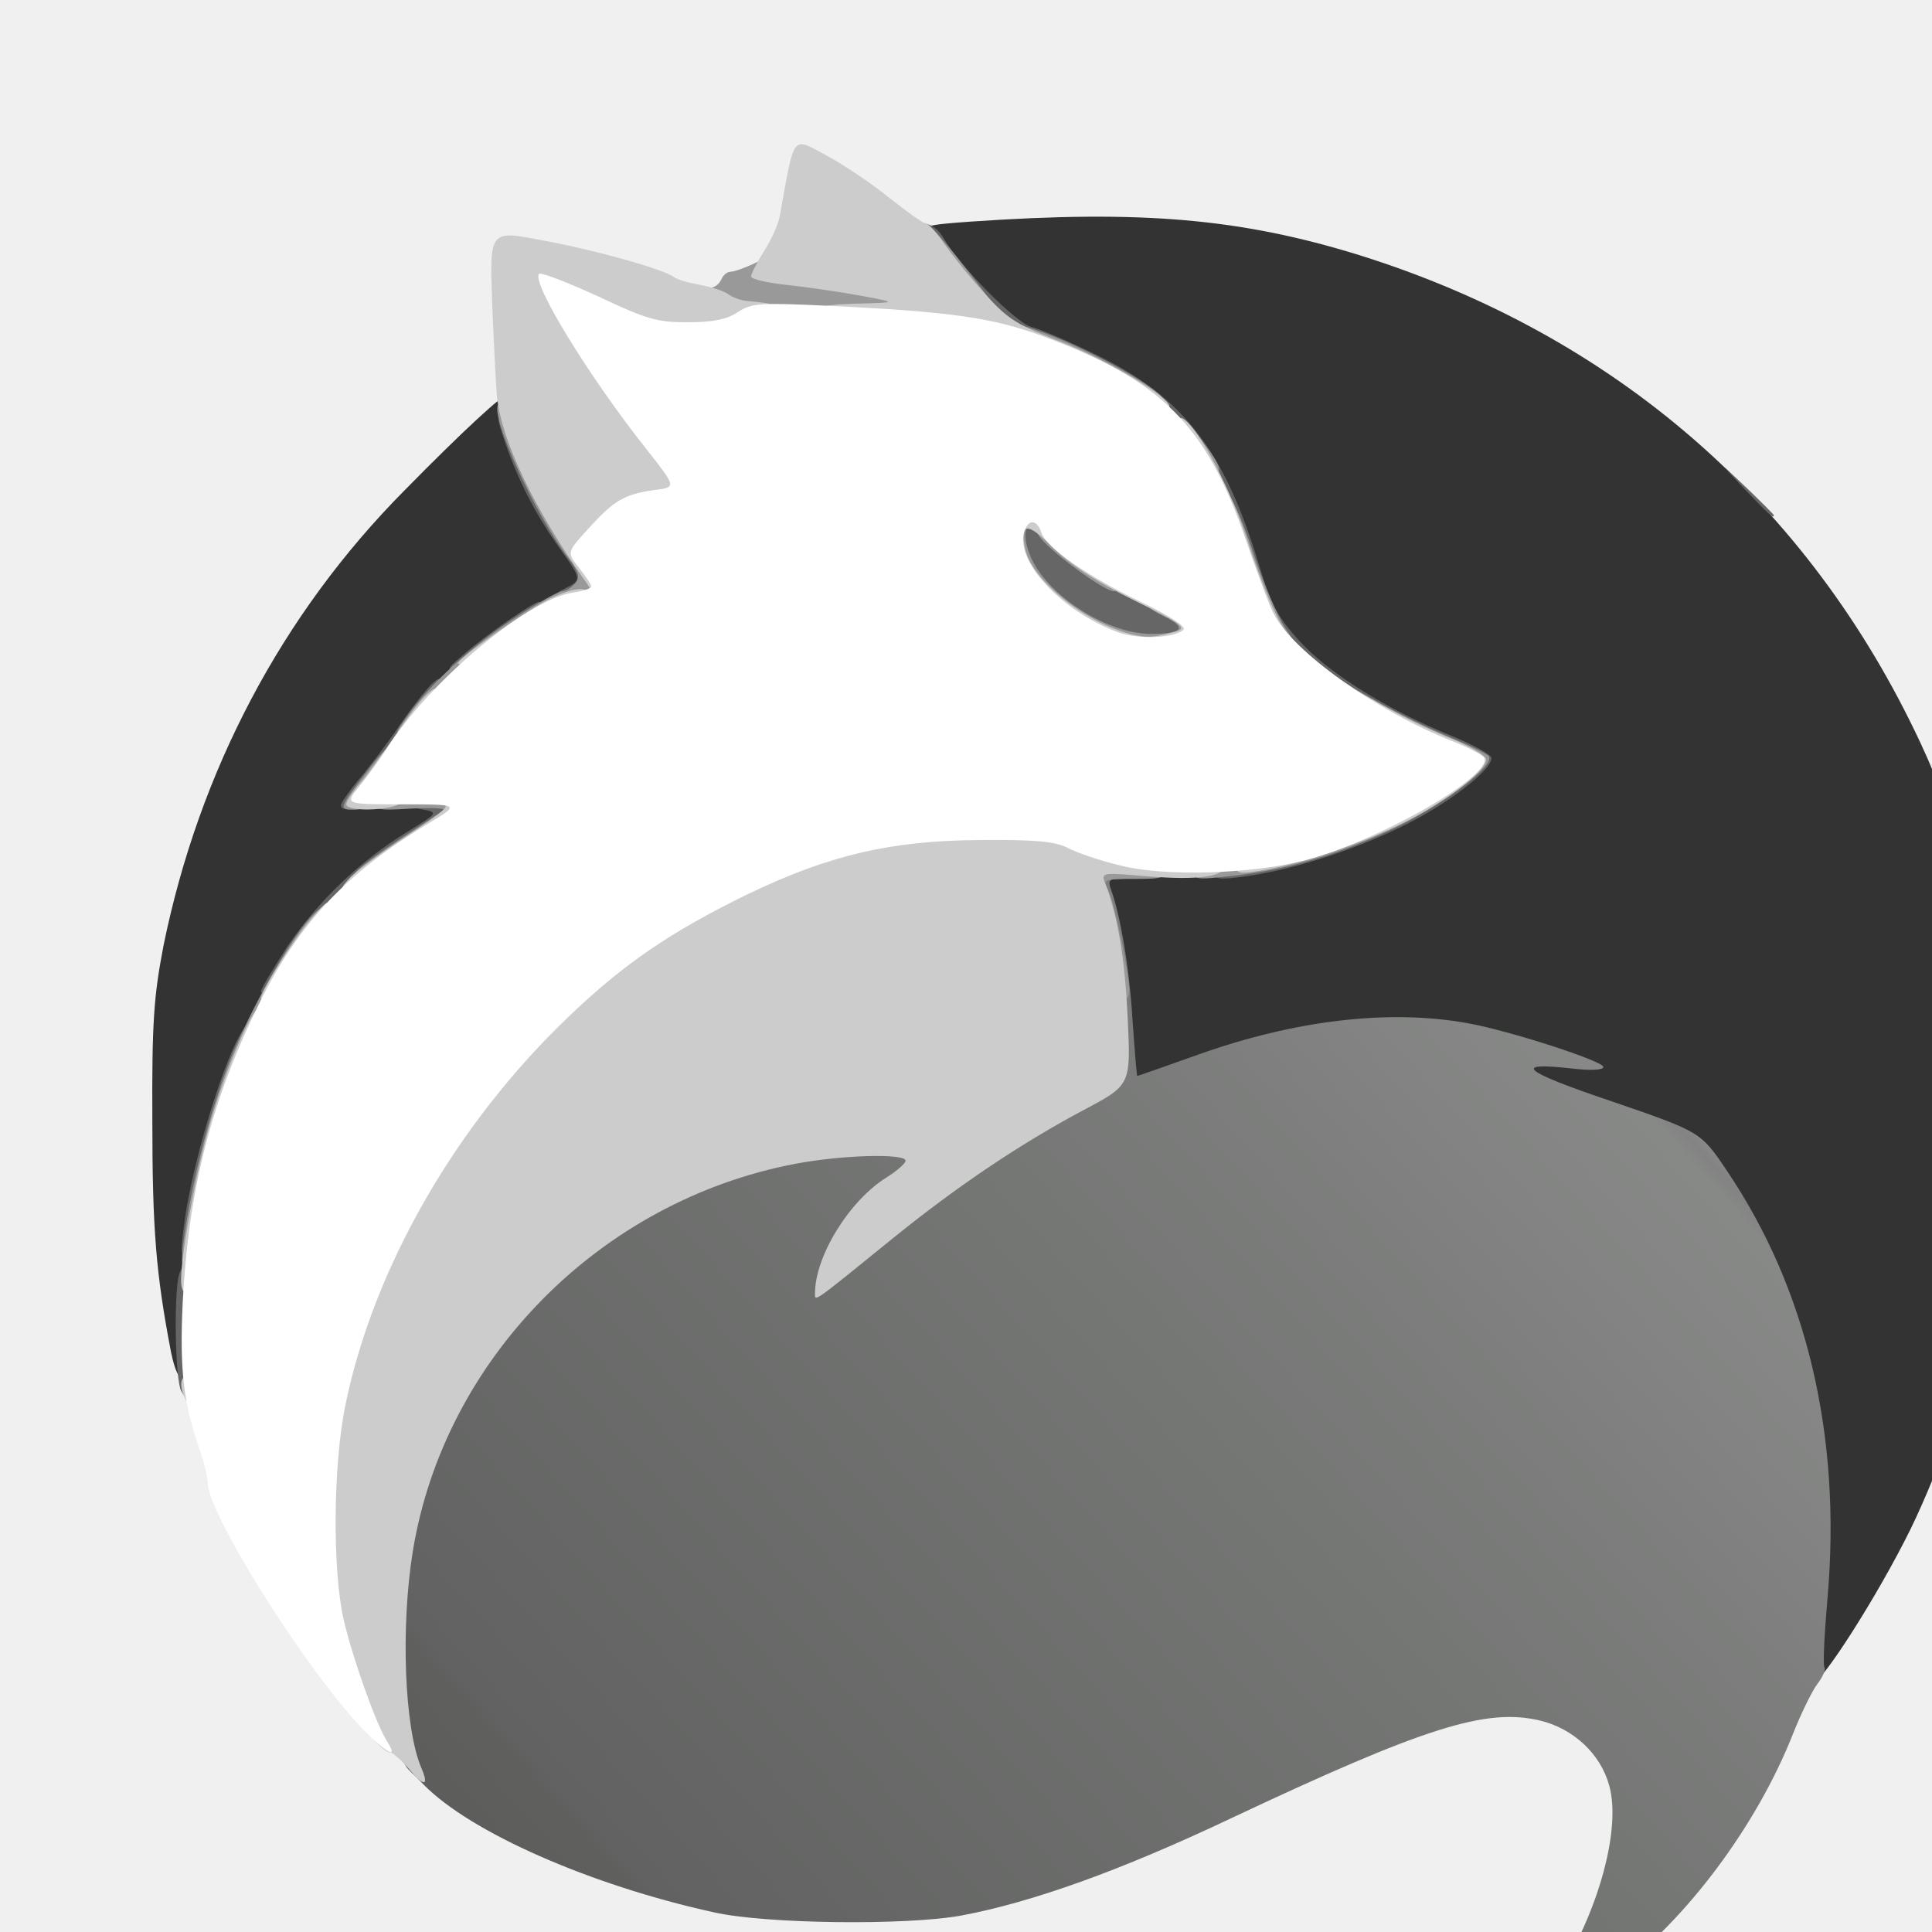
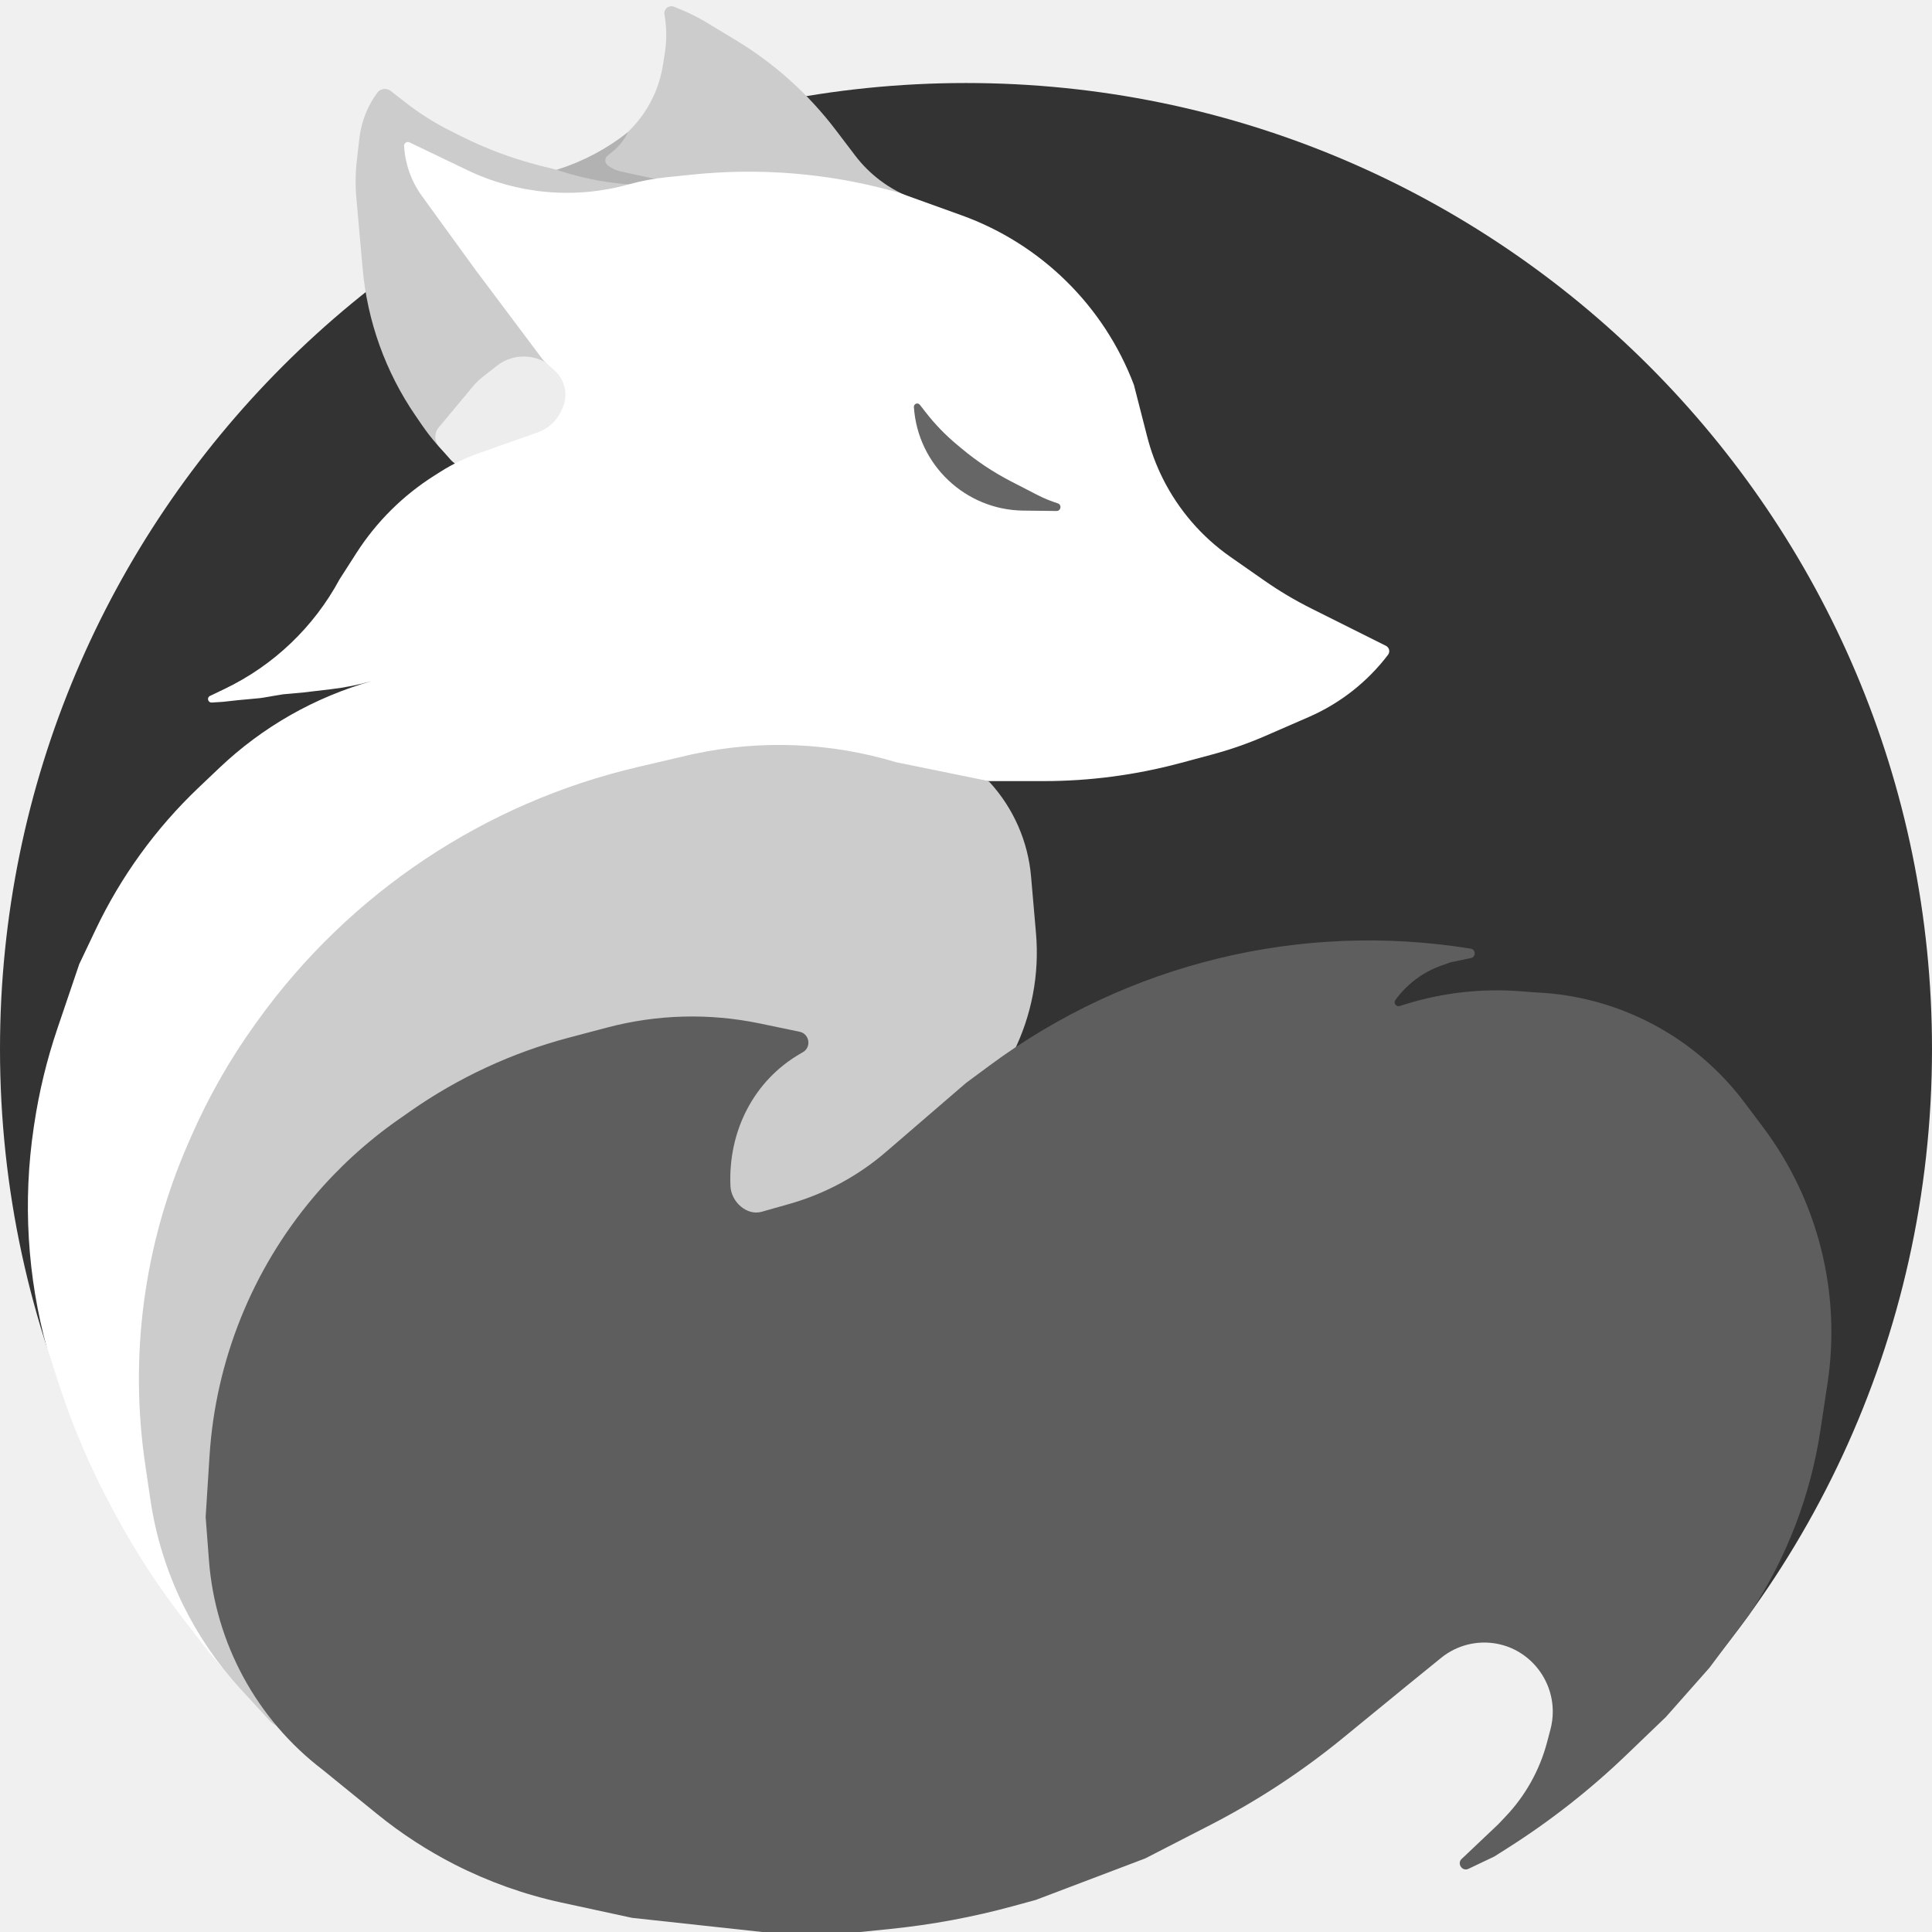
- <svg xmlns="http://www.w3.org/2000/svg" id="elysia" style="transform: matrix(1.11388, 0, 0, 1.11388, 0, 0); transform-origin: 50% 50%; cursor: move; transition: transform 200ms ease-in-out 0s;" width="404" height="404" viewBox="0 0 4040 4040">
-   <defs>
-     <linearGradient id="lg49Wzb3keZ6qnZe" gradientUnits="userSpaceOnUse" x1="75%" y1="45%" x2="25%" y2="90%">
-       <stop offset="0%" style="stop-color:rgb(141,142,141);" />
-       <stop offset="1%" style="stop-color:rgb(139,140,139);" />
-       <stop offset="2%" style="stop-color:rgb(138,140,138);" />
-       <stop offset="3%" style="stop-color:rgb(138,139,138);" />
-       <stop offset="4%" style="stop-color:rgb(130,131,130);" />
-       <stop offset="5%" style="stop-color:rgb(135,137,135);" />
-       <stop offset="12%" style="stop-color:rgb(132,133,132);" />
-       <stop offset="13%" style="stop-color:rgb(131,133,131);" />
-       <stop offset="14%" style="stop-color:rgb(131,132,131);" />
-       <stop offset="24%" style="stop-color:rgb(125,126,125);" />
-       <stop offset="25%" style="stop-color:rgb(124,126,124);" />
-       <stop offset="26%" style="stop-color:rgb(124,125,124);" />
-       <stop offset="28%" style="stop-color:rgb(123,124,123);" />
-       <stop offset="29%" style="stop-color:rgb(122,124,122);" />
-       <stop offset="30%" style="stop-color:rgb(122,123,122);" />
-       <stop offset="31%" style="stop-color:rgb(121,123,121);" />
-       <stop offset="37%" style="stop-color:rgb(119,120,119);" />
-       <stop offset="38%" style="stop-color:rgb(118,120,118);" />
-       <stop offset="92%" style="stop-color:rgb(97,98,97);" />
-       <stop offset="93%" style="stop-color:rgb(95,96,94);" />
-       <stop offset="94%" style="stop-color:rgb(95,95,94);" />
-       <stop offset="98%" style="stop-color:rgb(93,94,92);" />
-       <stop offset="100%" style="stop-color:rgb(93,93,93);" />
-     </linearGradient>
-   </defs>
-   <g id="l1uvXnPAsi8OuUhr5DBAbjs" fill="rgb(0,0,0)" style="transform: none;">
-     <g style="transform: none;" />
-   </g>
-   <g id="l7DNMC32d4dX9mwxWyENA38" fill="rgb(51,51,51)" style="transform: none;">
-     <g style="transform: none;">
-       <path id="p7TRbHXt7" d="M3390 3118 c1 -24 5 -88 10 -143 24 -264 -44 -534 -188 -747 -49 -73 -49 -73 -215 -128 -166 -55 -166 -55 -167 -92 0 -36 -1 -37 -52 -48 -155 -34 -306 -19 -499 50 -62 22 -127 40 -144 40 -32 0 -32 0 -39 -109 -3 -60 -15 -144 -26 -186 -36 -140 -44 -132 133 -138 167 -5 243 -22 374 -82 86 -40 168 -94 156 -104 -4 -4 -33 -18 -63 -30 -96 -38 -208 -111 -260 -167 -42 -46 -54 -70 -76 -142 -73 -243 -178 -358 -399 -437 -27 -10 -67 -34 -88 -54 -57 -53 -117 -135 -117 -158 0 -19 8 -21 93 -27 319 -22 506 -6 729 63 479 150 843 466 1053 915 147 314 191 715 119 1076 -23 118 -81 285 -137 400 -61 124 -167 290 -184 290 -9 0 -13 -15 -13 -42z" />
-       <path id="p16vV07wks" d="M321 2538 c-28 -146 -35 -229 -35 -433 -1 -188 3 -236 21 -330 67 -328 222 -622 452 -854 110 -112 185 -181 195 -181 2 0 12 24 22 53 22 69 64 150 108 212 24 33 36 61 36 82 0 30 -5 35 -58 62 -118 60 -213 144 -301 269 -51 72 -51 72 19 72 70 0 70 0 70 34 0 30 -6 37 -45 60 -25 15 -72 50 -106 77 -196 164 -338 527 -339 867 0 47 -3 62 -14 62 -10 0 -18 -18 -25 -52z" />
-       <path id="p1Ap2rGZEr" d="M2180 1175 c0 -33 2 -35 35 -35 33 0 35 2 35 35 0 33 -2 35 -35 35 -33 0 -35 -2 -35 -35z" />
-       <path id="p1FIExP7Yc" d="M1900 995 c0 -33 2 -35 35 -35 33 0 35 2 35 35 0 33 -2 35 -35 35 -33 0 -35 -2 -35 -35z" />
-     </g>
-   </g>
-   <g id="luTOAZVg2KnOoamJAkLKU5" fill="rgb(102,102,102)" style="transform: none;">
-     <g style="transform: none;">
-       <path id="pG1Nih9Db" d="M2911 3730 c85 -125 134 -292 110 -378 -16 -59 -67 -107 -130 -122 -101 -24 -216 12 -581 184 -207 98 -372 157 -505 182 -103 19 -368 16 -465 -6 -232 -51 -457 -150 -545 -240 -50 -51 -50 -51 -50 -248 0 -155 4 -213 18 -274 18 -78 18 -78 53 -78 26 0 34 4 34 18 1 14 5 12 23 -9 142 -169 182 -215 187 -219 3 -3 42 -48 85 -100 77 -93 78 -95 52 -98 -23 -3 -27 -8 -27 -38 0 -24 5 -34 15 -34 8 0 15 -4 15 -9 0 -11 98 -54 181 -79 82 -25 249 -45 306 -36 40 6 43 8 42 38 0 26 -8 36 -46 61 -26 17 -58 46 -72 65 -29 39 -23 36 60 -32 73 -59 257 -179 343 -223 78 -40 78 -40 73 -145 -3 -58 -13 -130 -22 -160 -9 -30 -19 -72 -22 -92 -5 -38 -5 -38 30 -38 22 0 37 6 41 15 4 10 -1 15 -15 15 -16 0 -19 4 -14 18 18 48 35 148 41 245 4 59 8 107 9 107 1 0 52 -18 114 -40 182 -65 359 -86 507 -59 78 14 254 71 254 82 0 6 -25 7 -58 3 -116 -13 -94 5 75 62 166 57 166 57 215 130 150 222 215 497 189 800 -6 68 -9 127 -6 132 3 4 -3 18 -13 31 -10 13 -31 56 -46 94 -68 172 -199 348 -336 450 -33 25 -143 85 -155 85 -3 0 13 -27 36 -60z m434 -1211 c-21 -82 -125 -297 -147 -307 -5 -2 -8 -9 -8 -15 0 -7 -10 -18 -22 -26 -36 -23 -298 -111 -352 -119 -51 -7 -51 -7 -51 -49 0 -42 0 -42 -64 -49 -91 -10 -223 1 -311 26 -93 26 -231 80 -226 89 8 12 208 105 275 128 25 8 96 37 156 65 141 63 143 64 320 138 83 34 168 70 190 80 22 10 76 32 120 50 44 17 91 37 105 44 14 7 26 12 28 10 2 -1 -4 -30 -13 -65z" fill="url(#lg49Wzb3keZ6qnZe)" />
-       <path id="pXirdrajZ" d="M340 2611 c-11 -21 -14 -181 -4 -218 4 -13 13 -23 20 -23 11 0 14 26 14 130 0 127 -7 153 -30 111z" />
-       <path id="pGw6VMbFM" d="M345 2304 c16 -133 93 -372 123 -382 21 -7 14 49 -18 129 -30 78 -70 239 -70 284 0 19 -5 25 -21 25 -20 0 -21 -3 -14 -56z" />
-       <path id="pfC6k0o3C" d="M490 1861 c0 -5 23 -43 50 -85 57 -84 135 -159 224 -214 60 -37 60 -37 25 -43 -19 -4 -26 -7 -16 -8 9 0 17 -8 17 -16 0 -11 11 -15 40 -15 39 0 40 1 40 35 0 25 -5 38 -17 42 -10 4 -24 13 -31 20 -7 7 -20 13 -28 13 -8 0 -14 5 -14 10 0 6 -6 10 -14 10 -8 0 -16 7 -20 15 -3 8 -15 15 -26 15 -11 0 -20 6 -20 13 0 16 -82 97 -98 97 -7 0 -12 9 -12 20 0 11 -4 20 -10 20 -5 0 -10 7 -10 15 0 8 -4 15 -9 15 -5 0 -12 11 -15 25 -5 18 -13 25 -31 25 -14 0 -25 -4 -25 -9z" />
-       <path id="ppf1BjxR0" d="M2280 1634 c0 -16 12 -22 68 -31 86 -15 194 -45 208 -58 6 -5 35 -21 65 -35 30 -14 56 -28 57 -32 2 -5 8 -8 13 -8 5 0 17 -8 27 -18 15 -15 16 -21 6 -30 -7 -7 -22 -12 -34 -12 -11 0 -20 -4 -20 -10 0 -5 -9 -10 -19 -10 -30 0 -51 -11 -51 -26 0 -8 -10 -14 -24 -14 -14 0 -31 -6 -38 -14 -8 -7 -24 -17 -36 -20 -12 -4 -22 -14 -22 -22 0 -8 -8 -14 -18 -14 -20 0 -72 -49 -72 -68 0 -7 -4 -12 -10 -12 -5 0 -10 -13 -10 -30 0 -18 -5 -30 -13 -30 -12 0 -57 -130 -57 -165 0 -8 -4 -15 -9 -15 -5 0 -17 -20 -28 -45 -10 -25 -21 -45 -25 -45 -5 0 -8 -9 -8 -20 0 -11 -6 -20 -13 -20 -16 0 -67 -52 -67 -68 0 -7 -9 -12 -20 -12 -11 0 -20 -4 -20 -8 0 -4 -16 -14 -35 -21 -19 -7 -35 -19 -35 -27 0 -9 -11 -14 -30 -14 -16 0 -30 -3 -30 -8 0 -4 -23 -13 -52 -20 -59 -14 -108 -54 -108 -88 0 -16 -7 -24 -22 -26 -15 -2 -24 -11 -26 -25 -2 -13 -10 -23 -18 -23 -8 0 -14 -7 -14 -15 0 -8 -4 -15 -10 -15 -5 0 -10 -9 -10 -20 0 -30 33 -25 52 8 31 53 137 160 165 166 16 4 70 27 121 52 163 79 241 180 306 396 22 72 34 96 76 142 56 61 166 129 284 177 42 17 76 36 76 42 0 24 -87 90 -173 131 -96 46 -205 80 -294 92 -48 6 -53 5 -53 -12z" />
-       <path id="pr4xFAqDe" d="M640 1512 c0 -5 15 -26 33 -48 18 -21 54 -68 79 -105 25 -36 53 -71 62 -78 14 -12 16 -9 16 24 0 28 -5 38 -20 42 -11 3 -20 14 -20 24 0 11 -4 19 -10 19 -5 0 -10 7 -10 15 0 8 -4 15 -10 15 -5 0 -10 7 -10 15 0 8 -9 15 -20 15 -15 0 -20 7 -20 25 0 14 -8 29 -19 35 -24 12 -51 13 -51 2z" />
-       <path id="piI8lhrzO" d="M870 1229 c42 -37 132 -99 142 -99 5 0 8 11 8 25 0 16 -6 25 -15 25 -8 0 -15 5 -15 10 0 6 -7 10 -15 10 -8 0 -15 5 -15 10 0 6 -11 10 -25 10 -18 0 -25 5 -25 20 0 17 -7 20 -37 20 -38 -1 -38 -1 -3 -31z" />
-       <path id="pLNYPgLBQ" d="M2034 1195 c-109 -55 -168 -152 -138 -229 10 -27 68 -21 84 8 17 32 77 74 178 125 82 41 82 41 82 81 0 40 0 40 -78 40 -63 0 -87 -5 -128 -25z" />
-       <path id="pzth9RtLT" d="M1030 1130 c0 -5 14 -17 30 -25 33 -17 34 -15 -16 -85 -39 -56 -71 -118 -95 -187 -18 -53 -18 -53 6 -53 19 0 25 8 36 50 7 28 16 50 20 50 4 0 15 20 26 45 10 25 21 45 26 45 4 0 7 7 7 15 0 8 5 15 10 15 6 0 10 9 10 20 0 11 7 20 15 20 10 0 15 11 15 35 0 19 -4 35 -10 35 -5 0 -10 7 -10 15 0 10 -11 15 -35 15 -19 0 -35 -4 -35 -10z" />
-       <path id="pvyiyfUuT" d="M3275 918 c-50 -53 -50 -53 3 -3 28 27 52 51 52 52 0 8 -9 -1 -55 -49z" />
-     </g>
-   </g>
-   <g id="l4eB1JaOfptOmbEpZRWbG7O" fill="rgb(153,153,153)" style="transform: none;">
-     <g style="transform: none;">
-       <path id="p1Es6ebkLB" d="M766 3321 c-37 -41 -48 -272 -21 -439 69 -426 448 -742 891 -742 94 0 94 0 94 35 0 24 -7 41 -22 53 -59 48 -98 85 -98 95 0 6 7 1 16 -11 8 -12 21 -22 27 -22 7 0 18 -9 25 -20 7 -11 16 -20 22 -20 5 0 21 -11 36 -25 15 -14 33 -25 40 -25 8 0 14 -4 14 -9 0 -16 295 -191 322 -191 4 0 8 7 8 15 0 20 7 19 86 -13 156 -64 224 -77 409 -77 169 1 171 1 275 37 105 36 105 36 2 37 -106 1 -130 14 -45 24 27 3 116 29 198 59 150 53 150 53 188 108 63 92 125 229 152 339 14 57 24 111 22 120 -4 13 -5 13 -6 -2 0 -10 -6 -15 -12 -12 -5 4 -33 -4 -62 -18 -29 -14 -88 -40 -132 -57 -44 -17 -98 -40 -120 -50 -22 -10 -107 -46 -190 -80 -177 -74 -179 -75 -320 -138 -60 -28 -131 -57 -156 -65 -44 -15 -115 -47 -243 -109 -32 -15 -65 -28 -73 -28 -9 0 -13 -6 -10 -14 4 -10 1 -13 -8 -9 -8 3 -12 10 -8 16 3 6 1 7 -6 3 -24 -15 -271 147 -450 297 -45 37 -83 67 -86 67 -6 0 4 -54 16 -97 15 -49 65 -111 115 -142 44 -29 44 -29 15 -33 -84 -12 -337 41 -327 69 3 7 2 13 -3 13 -4 0 -28 28 -52 62 -39 56 -183 235 -199 248 -3 3 -32 37 -65 75 -189 226 -223 259 -226 218 -1 -10 -7 11 -15 47 -17 82 -17 263 0 358 7 39 9 72 6 72 -4 0 -14 -8 -24 -19z" fill="url(#lg49Wzb3keZ6qnZe)" />
-       <path id="pKUGMbz3t" d="M345 2328 c14 -105 47 -234 85 -333 41 -104 122 -245 160 -280 21 -19 21 -19 18 20 -2 33 -7 41 -25 43 -18 3 -23 10 -23 33 0 19 -5 29 -15 29 -8 0 -15 9 -15 20 0 24 -41 110 -52 110 -4 0 -8 11 -8 25 0 14 -4 25 -10 25 -5 0 -10 7 -10 15 0 8 -12 54 -26 102 -14 49 -30 123 -37 166 -9 65 -14 77 -30 77 -17 0 -18 -5 -12 -52z" />
-       <path id="p1FC4sbH9n" d="M2080 1847 c0 -18 -9 -67 -20 -108 -11 -41 -20 -86 -20 -101 0 -28 0 -28 75 -28 68 0 75 2 75 20 0 18 -7 20 -60 20 -58 0 -60 1 -50 20 12 22 40 158 40 191 0 12 -7 19 -20 19 -16 0 -20 -7 -20 -33z" />
-       <path id="pwrYSCkoV" d="M670 1635 c7 -8 45 -36 84 -62 39 -25 74 -49 78 -52 4 -4 -23 -5 -61 -3 -61 4 -70 2 -74 -14 -4 -17 -5 -17 -6 -1 -1 11 -9 17 -26 17 -30 0 -29 -3 25 -73 19 -26 39 -47 44 -47 4 0 6 18 4 40 -4 40 -4 40 69 40 73 0 73 0 73 35 0 24 -5 35 -15 35 -8 0 -15 5 -15 10 0 6 -11 10 -25 10 -16 0 -25 6 -25 15 0 8 -7 15 -15 15 -8 0 -15 5 -15 10 0 6 -9 10 -20 10 -11 0 -20 7 -20 15 0 11 -11 15 -36 15 -31 0 -35 -2 -24 -15z" />
-       <path id="pgENVHpv3" d="M2240 1633 c0 -18 9 -21 69 -27 73 -6 257 -61 279 -83 7 -7 27 -13 43 -13 19 0 29 -5 29 -15 0 -8 7 -15 15 -15 8 0 15 -4 15 -10 0 -5 9 -10 20 -10 11 0 20 -6 20 -14 0 -8 -9 -18 -20 -21 -11 -3 -20 -11 -20 -16 0 -5 -11 -9 -25 -9 -16 0 -25 -6 -25 -15 0 -9 -9 -15 -24 -15 -35 0 -56 -10 -56 -26 0 -8 -10 -14 -25 -14 -15 0 -25 -6 -25 -14 0 -9 -12 -16 -27 -18 -24 -3 -29 -8 -31 -37 -4 -35 -4 -35 30 -9 54 41 153 95 233 129 41 17 77 34 80 39 11 17 -77 85 -170 131 -107 52 -210 83 -318 94 -62 7 -67 6 -67 -12z" />
-       <path id="pRhUb5v6H" d="M762 1348 c41 -60 124 -136 203 -187 43 -28 83 -51 90 -51 7 0 18 -7 25 -15 9 -11 7 -21 -13 -47 -62 -81 -146 -265 -132 -288 3 -6 12 -10 20 -10 15 0 55 109 55 152 0 21 5 28 20 28 13 0 22 9 26 25 3 14 10 25 15 25 5 0 9 7 9 15 0 8 5 15 10 15 6 0 10 9 10 20 0 11 6 20 14 20 17 0 26 22 26 61 0 24 -4 29 -25 29 -25 0 -98 30 -103 43 -2 4 -10 7 -18 7 -8 0 -14 5 -14 10 0 6 -6 10 -14 10 -8 0 -16 7 -20 15 -3 8 -15 15 -26 15 -11 0 -20 6 -20 13 0 19 -63 77 -83 77 -11 0 -17 8 -17 25 0 21 -5 25 -31 25 -30 0 -30 0 -7 -32z" />
-       <path id="pLj20bt0E" d="M2098 1223 c-16 -2 -28 -9 -28 -14 0 -5 -11 -9 -25 -9 -14 0 -25 -4 -25 -10 0 -5 -7 -10 -15 -10 -8 0 -15 -4 -15 -10 0 -5 -6 -10 -13 -10 -14 0 -57 -44 -57 -59 0 -5 -5 -11 -12 -13 -6 -2 -13 -31 -16 -66 -4 -62 -4 -62 42 -62 33 0 46 4 46 14 0 8 7 16 15 20 8 3 15 12 15 21 0 8 9 15 20 15 11 0 20 4 20 9 0 5 11 12 25 15 18 5 25 13 25 31 0 14 -4 25 -9 25 -19 0 -128 -81 -141 -105 -21 -39 -35 -6 -16 38 30 74 144 147 227 147 60 0 68 -12 24 -33 -43 -20 -45 -37 -5 -37 53 0 80 19 80 57 0 30 -3 33 -30 33 -16 0 -30 5 -30 10 0 10 -48 11 -102 3z" />
-       <path id="pQRldIDDx" d="M2380 1209 c0 -6 -7 -17 -15 -25 -8 -9 -15 -26 -15 -39 0 -13 -3 -25 -8 -27 -11 -5 -52 -140 -52 -172 0 -55 25 -19 61 86 19 59 47 125 62 147 27 41 27 41 -3 41 -16 0 -30 -5 -30 -11z" />
-       <path id="pKNbl76HW" d="M2240 876 c0 -8 -5 -16 -11 -18 -6 -2 -9 -19 -7 -38 3 -35 3 -35 36 9 39 53 40 61 7 61 -15 0 -25 -6 -25 -14z" />
-       <path id="pdEiHRmny" d="M2120 750 c0 -5 -7 -10 -15 -10 -8 0 -15 -9 -15 -20 0 -15 -7 -20 -27 -20 -14 0 -59 -12 -99 -27 -61 -23 -74 -32 -74 -50 0 -23 0 -23 73 3 76 28 195 93 217 118 11 14 8 16 -24 16 -20 0 -36 -4 -36 -10z" />
-       <path id="pfZYTbelM" d="M1342 584 c-25 -17 -30 -44 -8 -44 8 0 16 -7 20 -15 3 -8 11 -15 18 -15 7 0 25 -7 41 -14 15 -8 27 -11 27 -7 0 5 26 12 58 15 31 3 92 12 135 18 77 12 77 12 77 45 0 33 0 33 -173 33 -140 0 -177 -3 -195 -16z" />
-       <path id="pxzDkEj5N" d="M1807 573 c-4 -3 -7 -17 -7 -30 0 -17 -6 -23 -21 -23 -12 0 -23 -8 -26 -20 -3 -11 -9 -20 -14 -20 -5 0 -9 -13 -9 -30 0 -16 4 -30 8 -30 5 0 31 28 58 62 83 106 79 98 46 98 -16 0 -32 -3 -35 -7z" />
-     </g>
-   </g>
-   <g id="l6cvXTWKETqgoZ54kBtbAX2" fill="rgb(204,204,204)" style="transform: none;">
-     <g style="transform: none;">
-       <path id="pa5me7gQX" d="M767 3320 c-14 -16 -30 -30 -34 -30 -18 0 -70 -67 -86 -110 -36 -100 -47 -174 -47 -330 0 -234 42 -399 154 -604 101 -186 288 -396 442 -498 108 -72 267 -145 379 -175 88 -23 120 -26 265 -27 133 0 171 3 195 16 46 24 150 48 211 48 40 0 54 4 54 14 0 22 -51 29 -147 21 -82 -7 -86 -7 -79 11 24 61 38 144 43 255 6 126 6 126 -83 173 -118 63 -236 142 -357 240 -153 124 -147 120 -147 104 0 -70 65 -175 135 -218 19 -12 35 -26 35 -31 0 -14 -119 -11 -208 6 -366 70 -658 366 -717 727 -23 142 -16 332 16 407 15 35 5 36 -24 1z" />
-       <path id="p1GocbTSRy" d="M350 2631 c-16 -31 -12 -51 10 -51 16 0 20 7 20 35 0 39 -14 46 -30 16z" />
-       <path id="p16fomXYWY" d="M340 2403 c0 -51 29 -208 55 -296 30 -103 79 -217 94 -217 20 0 11 52 -24 139 -42 105 -73 231 -82 329 -5 61 -9 72 -24 72 -14 0 -19 -7 -19 -27z" />
-       <path id="p183hNGxlR" d="M490 1874 c0 -14 62 -112 94 -149 35 -40 35 -40 36 -2 0 30 -3 37 -20 37 -15 0 -20 7 -20 25 0 16 -6 25 -15 25 -8 0 -15 9 -15 19 0 35 -12 51 -36 51 -13 0 -24 -3 -24 -6z" />
-       <path id="pBgSrHqmK" d="M656 1649 c10 -12 59 -48 108 -80 73 -48 85 -59 63 -59 -15 0 -27 -4 -27 -9 0 -12 26 -21 61 -21 26 0 29 3 29 34 0 35 -13 46 -51 46 -10 0 -19 7 -19 15 0 8 -7 15 -15 15 -8 0 -15 5 -15 10 0 6 -7 10 -15 10 -8 0 -15 5 -15 10 0 6 -8 10 -19 10 -10 0 -21 9 -24 20 -4 16 -14 20 -43 20 -37 0 -37 0 -18 -21z" />
-       <path id="ppHIxMw7v" d="M2320 1622 c0 -20 38 -32 103 -32 15 0 27 -4 27 -10 0 -5 14 -10 30 -10 17 0 30 -4 30 -10 0 -5 11 -10 25 -10 14 0 25 -4 25 -10 0 -5 14 -10 30 -10 19 0 30 -5 30 -14 0 -16 21 -26 56 -26 17 0 24 -6 24 -20 0 -15 7 -20 26 -20 23 0 24 -2 10 -15 -8 -8 -20 -15 -27 -15 -8 0 -33 -7 -56 -16 -29 -12 -43 -23 -43 -35 0 -15 -8 -19 -35 -19 -24 0 -35 -5 -35 -15 0 -9 -9 -15 -25 -15 -20 0 -25 -5 -25 -25 0 -14 2 -25 5 -25 3 0 40 20 83 44 42 25 107 57 145 72 37 15 67 33 67 40 0 22 -81 83 -164 123 -83 40 -188 74 -263 86 -38 6 -43 5 -43 -13z" />
-       <path id="pOakbmnuR" d="M650 1510 c0 -5 12 -24 28 -42 15 -18 44 -58 65 -89 21 -31 47 -65 57 -74 20 -18 20 -17 20 19 0 29 -4 39 -20 43 -11 3 -20 14 -20 24 0 11 -4 19 -9 19 -5 0 -12 11 -15 25 -5 18 -13 25 -31 25 -14 0 -25 5 -25 10 0 6 14 10 30 10 36 0 41 25 8 34 -35 9 -88 7 -88 -4z" />
-       <path id="pRpoPyiw9" d="M860 1245 c0 -9 125 -97 172 -121 29 -14 54 -21 65 -17 17 7 17 6 1 -17 -96 -136 -156 -262 -165 -345 -2 -22 -6 -101 -9 -176 -5 -137 -5 -137 93 -118 100 18 230 55 248 69 6 5 28 11 50 15 22 4 46 12 53 18 7 5 22 11 35 12 12 1 28 3 35 4 23 2 12 27 -20 46 -22 13 -58 20 -113 23 -70 4 -90 1 -145 -21 -35 -15 -65 -25 -67 -23 -5 5 90 142 152 221 41 52 55 78 55 102 0 31 -2 33 -36 33 -42 0 -68 12 -111 53 -32 30 -43 57 -23 57 6 0 10 15 10 34 0 29 -4 36 -31 45 -18 6 -43 11 -55 11 -15 0 -24 6 -24 15 0 8 -7 15 -15 15 -8 0 -15 5 -15 10 0 6 -7 10 -15 10 -8 0 -15 5 -15 10 0 6 -9 10 -20 10 -11 0 -20 7 -20 15 0 10 -11 15 -35 15 -19 0 -35 -2 -35 -5z" />
-       <path id="p37cCRwmg" d="M2073 1219 c-18 -5 -33 -14 -33 -19 0 -6 -9 -10 -20 -10 -11 0 -20 -4 -20 -10 0 -5 -7 -10 -15 -10 -10 0 -15 -10 -15 -30 0 -27 -3 -30 -30 -30 -23 0 -30 -4 -30 -20 0 -11 -4 -20 -10 -20 -5 0 -10 -16 -10 -35 0 -19 5 -35 10 -35 6 0 10 -11 10 -25 0 -22 4 -25 35 -25 31 0 36 3 42 30 4 21 11 30 25 30 10 0 21 7 24 15 4 8 12 15 20 15 8 0 14 7 14 15 0 8 9 15 20 15 24 0 110 41 110 52 0 4 11 8 25 8 23 0 25 4 25 44 0 37 -4 45 -22 50 -33 8 -118 6 -155 -5z m136 -34 c20 -6 8 -15 -80 -58 -69 -34 -120 -67 -151 -98 -50 -50 -64 -49 -53 3 13 58 114 138 200 159 30 7 41 6 84 -6z" />
-       <path id="pxWVs29qP" d="M2370 1180 c0 -20 -5 -30 -15 -30 -10 0 -15 -10 -15 -30 0 -16 -4 -30 -8 -30 -4 0 -21 -40 -37 -90 -17 -49 -33 -90 -37 -90 -5 0 -8 -7 -8 -15 0 -8 -4 -15 -10 -15 -5 0 -10 -7 -10 -15 0 -8 -4 -15 -10 -15 -5 0 -10 -16 -10 -36 0 -23 4 -33 11 -28 30 18 92 137 124 238 20 61 47 128 61 149 24 37 24 37 -6 37 -27 0 -30 -3 -30 -30z" />
-       <path id="pUn3Efsvk" d="M2130 760 c0 -5 -7 -10 -15 -10 -8 0 -15 -4 -15 -8 0 -4 -16 -14 -35 -21 -19 -7 -35 -17 -35 -22 0 -5 -9 -9 -20 -9 -11 0 -20 -4 -20 -10 0 -5 -9 -10 -20 -10 -11 0 -43 -9 -72 -20 -54 -21 -190 -40 -285 -40 -39 0 -53 -4 -53 -14 0 -8 -6 -17 -12 -19 -7 -3 21 -6 62 -7 75 -2 75 -2 5 -15 -38 -7 -100 -16 -137 -20 -38 -4 -68 -11 -68 -16 0 -5 11 -26 24 -47 13 -20 27 -50 30 -67 28 -156 22 -148 86 -114 32 17 86 53 119 80 34 27 65 49 70 49 4 0 20 17 34 38 14 20 47 62 75 92 42 48 62 60 134 88 80 30 198 97 212 121 5 7 -5 11 -28 11 -20 0 -36 -4 -36 -10z" />
-     </g>
-   </g>
-   <g id="l4HFJ4QftFHGSFgdiJfJoZa" fill="rgb(255,255,255)" style="transform: none;">
-     <g style="transform: none;">
-       <path id="pzsh5oFP8" d="M683 3248 c-106 -109 -293 -406 -293 -464 0 -10 -6 -36 -14 -59 -32 -91 -39 -154 -33 -280 11 -213 53 -377 144 -562 73 -149 164 -245 317 -337 60 -36 60 -36 -48 -36 -109 0 -109 0 -82 -33 14 -17 41 -54 59 -82 82 -123 257 -268 340 -282 20 -3 37 -8 37 -12 0 -3 -10 -19 -23 -35 -23 -29 -23 -29 17 -73 49 -54 68 -65 124 -73 42 -5 42 -5 -13 -75 -109 -137 -218 -315 -203 -331 4 -3 53 16 110 42 91 43 111 49 168 49 48 0 74 -5 95 -19 26 -17 41 -18 169 -12 229 11 309 22 403 57 223 82 308 167 382 383 22 63 45 126 52 138 36 71 192 182 332 238 31 12 60 27 63 32 20 32 -197 157 -336 193 -101 26 -263 31 -346 10 -38 -9 -82 -24 -99 -33 -23 -12 -60 -16 -165 -15 -167 1 -284 28 -439 103 -141 69 -230 129 -335 230 -210 201 -364 469 -417 725 -24 113 -25 312 -4 405 17 73 60 194 81 228 23 35 2 26 -43 -20z m1539 -2066 c5 -5 -24 -25 -78 -51 -101 -48 -180 -103 -189 -131 -8 -24 -23 -26 -31 -5 -22 55 67 152 175 192 38 14 107 11 123 -5z" />
-     </g>
-   </g>
+ <svg xmlns="http://www.w3.org/2000/svg" width="512" height="512" viewBox="0 0 512 512" fill="none">
+   <path fill-rule="evenodd" clip-rule="evenodd" d="M424.404 470.816C478.089 423.889 512 354.905 512 278C512 136.615 397.385 22 256 22C114.615 22 0 136.615 0 278C0 352.658 31.958 419.851 82.941 466.646L83.177 465L419.144 355L424.404 470.816Z" fill="#333333" />
+   <path d="M189.915 52.741L144.5 46L151.303 43.907C155.402 42.645 159.248 40.672 162.662 38.077L163.73 37.265C167.845 34.138 171.12 30.036 173.259 25.33C174.414 22.788 175.224 20.103 175.665 17.345L176.173 14.17C176.72 10.747 176.692 7.257 176.09 3.844C175.834 2.394 177.279 1.232 178.64 1.793L180.498 2.558C182.829 3.518 185.084 4.654 187.242 5.957L194.965 10.62C205.229 16.817 214.226 24.902 221.48 34.448L226.616 41.205C228.529 43.723 230.783 45.962 233.313 47.86C236.088 49.941 239.164 51.587 242.435 52.742L246 54L227.274 54.749C214.785 55.249 202.278 54.576 189.915 52.741Z" fill="#CCCCCC" />
+   <path d="M178.321 93.006L191.79 68.384C191.922 68.143 191.93 67.853 191.812 67.604L187.22 57.936C184.337 51.867 178.219 48 171.5 48L170.23 47.956C161.437 47.653 152.704 46.383 144.188 44.169L142.504 43.731C135.521 41.915 128.746 39.373 122.293 36.146L119.446 34.723C115.159 32.58 111.099 30.012 107.325 27.058L103.55 24.104C102.428 23.227 100.803 23.451 99.961 24.599C97.365 28.138 95.738 32.294 95.24 36.654L94.553 42.657C94.185 45.877 94.145 49.127 94.432 52.355L96.103 71.159C97.347 85.15 102.175 98.584 110.123 110.165L111.825 112.645C114.267 116.203 117.113 119.466 120.306 122.369C120.756 122.778 121.329 123.03 121.936 123.084C145.029 125.156 167.194 113.348 178.321 93.006Z" fill="#CCCCCC" />
+   <path d="M127.378 123.538L143.376 116.613C150.438 113.557 152.588 104.577 147.676 98.653C143.683 93.838 136.58 93.08 131.661 96.945L127.867 99.926C126.958 100.64 126.127 101.448 125.387 102.336L116.263 113.284C114.982 114.822 115.084 117.084 116.5 118.5L119.318 121.721C119.77 122.237 120.296 122.685 120.878 123.049C122.833 124.271 125.263 124.453 127.378 123.538Z" fill="#EDEDED" />
+   <path d="M147.988 44.844L147.5 45L148.962 45.465C155.294 47.48 161.861 48.66 168.498 48.976C168.83 48.992 169.163 48.953 169.483 48.862L172.5 48L174 47.5L164.419 45.417C163.158 45.143 161.982 44.569 160.991 43.743C160.218 43.098 160.223 41.908 161.002 41.271L162.423 40.108C164.12 38.72 165.493 36.976 166.444 35C160.934 39.364 154.682 42.699 147.988 44.844Z" fill="#B2B2B2" />
+   <path d="M202.776 219.428L72.29 452.693C71.643 453.851 70.069 454.069 69.131 453.131L66.5 450.5L55.5 438L48.489 428.927C41.841 420.323 35.905 411.192 30.741 401.624L29.743 399.775C24.258 389.611 19.663 378.991 16.011 368.034L12.5 357.5C7.225 338.379 6.014 318.365 8.946 298.747L9.07 297.919C10.354 289.323 12.403 280.86 15.194 272.629L21 255.5L25.333 246.385C32.054 232.249 41.319 219.472 52.667 208.691L58.172 203.462C69.553 192.65 83.394 184.769 98.5 180.5C94.967 181.498 91.361 182.216 87.715 182.647L80.5 183.5L75 184L69 185L63 185.561L59 186L56.119 186.18C55.193 186.238 54.758 185.057 55.5 184.5L55.5 184.5L59.527 182.57C72.507 176.351 83.177 166.172 90 153.5L94.448 146.562C99.751 138.288 106.807 131.28 115.116 126.032L116.833 124.948C119.935 122.989 123.246 121.384 126.705 120.163L142.446 114.607C145.348 113.583 147.69 111.39 148.903 108.561L149.143 108C149.705 106.687 149.932 105.255 149.803 103.833C149.608 101.689 148.616 99.697 147.023 98.249L144.256 95.733C144.086 95.578 143.93 95.407 143.792 95.223L126 71.5L111.803 51.931C108.994 48.059 107.359 43.46 107.094 38.683C107.051 37.926 107.836 37.401 108.52 37.73L123.881 45.103C137.174 51.483 152.33 52.825 166.537 48.879C169.84 47.961 173.214 47.324 176.624 46.974L183.675 46.251C201.406 44.433 219.32 45.905 236.516 50.595L238 51L254.798 57.047C275.869 64.633 292.567 81.057 300.5 102L304.022 115.734C305.004 119.567 306.392 123.285 308.162 126.824C312.321 135.142 318.495 142.289 326.121 147.613L335.084 153.87C339.023 156.62 343.157 159.078 347.453 161.227L367.289 171.145C368.178 171.589 368.444 172.732 367.843 173.523C362.372 180.721 355.148 186.395 346.859 190.005L335.371 195.008C330.797 197 326.081 198.65 321.262 199.945L312.822 202.212C300.992 205.39 288.796 207 276.546 207H256.333C252.148 207 248.001 206.213 244.108 204.679C228.581 198.562 210.923 204.863 202.776 219.428Z" fill="white" />
+   <path d="M271.185 135.316L279.987 135.418C281.182 135.432 281.452 133.748 280.312 133.388C278.441 132.797 276.623 132.048 274.879 131.15L268.008 127.61C263.35 125.211 258.969 122.308 254.944 118.953L253.592 117.827C250.54 115.283 247.77 112.418 245.33 109.282L243.768 107.273C243.234 106.586 242.134 107.005 242.192 107.873C243.212 123.186 255.839 135.138 271.185 135.316Z" fill="#666666" />
+   <path d="M82.223 456.395L231.313 323.4C245.367 310.863 257.58 296.403 267.59 280.45L268.5 279C273.404 269.192 275.497 258.217 274.547 247.293L273.24 232.258C272.436 223.009 268.618 214.28 262.373 207.41C262.131 207.144 261.81 206.961 261.457 206.889L237.5 202C220.117 196.752 201.688 195.995 183.933 199.8L183 200L169.06 203.259C128.405 212.763 92.574 236.685 68.212 270.592L67.597 271.447C60.885 280.789 55.182 290.817 50.586 301.362L49.765 303.245C38.154 329.881 34.241 359.238 38.468 387.985L39.851 397.387C41.275 407.07 44.193 416.474 48.501 425.262C52.48 433.379 57.601 440.883 63.709 447.547L71.318 455.847C74.191 458.981 79.05 459.225 82.223 456.395Z" fill="#CCCCCC" />
+   <path d="M212.749 278.858L212.267 279.133C199.686 286.322 192.918 299.892 193.58 314.367C193.768 318.484 197.893 322.255 201.858 321.132L209.163 319.062C218.607 316.386 227.353 311.681 234.789 305.274L256 287L262.292 282.343C298.871 255.269 344.833 244.113 389.754 251.405C391.14 251.63 391.184 253.607 389.81 253.894L384.5 255L382.093 255.842C377.15 257.572 372.856 260.776 369.79 265.022C369.214 265.819 369.982 266.89 370.922 266.601L372.663 266.065C382.467 263.049 392.751 261.904 402.978 262.691L407 263C428.843 263.95 449.114 274.626 462.254 292.1L467.179 298.65C481.776 318.063 487.953 342.53 484.319 366.545L482.421 379.087C479.837 396.163 473.618 412.486 464.184 426.952L463.5 428L453 442L441.5 455L430.965 465.114C421.346 474.348 410.827 482.597 399.567 489.738L396 492L389.175 495.25C387.417 496.087 385.95 493.678 387.5 492.5L397 483.5L398.953 481.449C404.232 475.906 408.027 469.12 409.986 461.721L410.889 458.309C411.295 456.776 411.5 455.174 411.5 453.588C411.5 444.909 405.354 437.298 396.836 435.631C391.554 434.597 386.085 435.962 381.907 439.356L372.5 447L355.894 460.587C344.995 469.504 333.185 477.245 320.66 483.682L303.5 492.5L274.5 503.5L268.412 505.16C257.822 508.049 247.012 510.06 236.092 511.174L228 512H202L167.5 508.25L148.832 504.21C138.985 502.079 129.456 498.682 120.482 494.103C113.181 490.378 106.293 485.894 99.931 480.725L85.5 469C68.005 455.64 57.045 435.448 55.375 413.498L54.5 402L55.529 385.822C57.134 360.608 66.791 336.576 83.079 317.263C89.665 309.454 97.238 302.534 105.606 296.675L108.677 294.526C121.458 285.579 135.72 278.961 150.805 274.976L160.947 272.297C174.135 268.813 187.952 268.445 201.307 271.22L211.887 273.418C214.542 273.97 215.103 277.513 212.749 278.858Z" fill="#5E5E5E" />
</svg>
